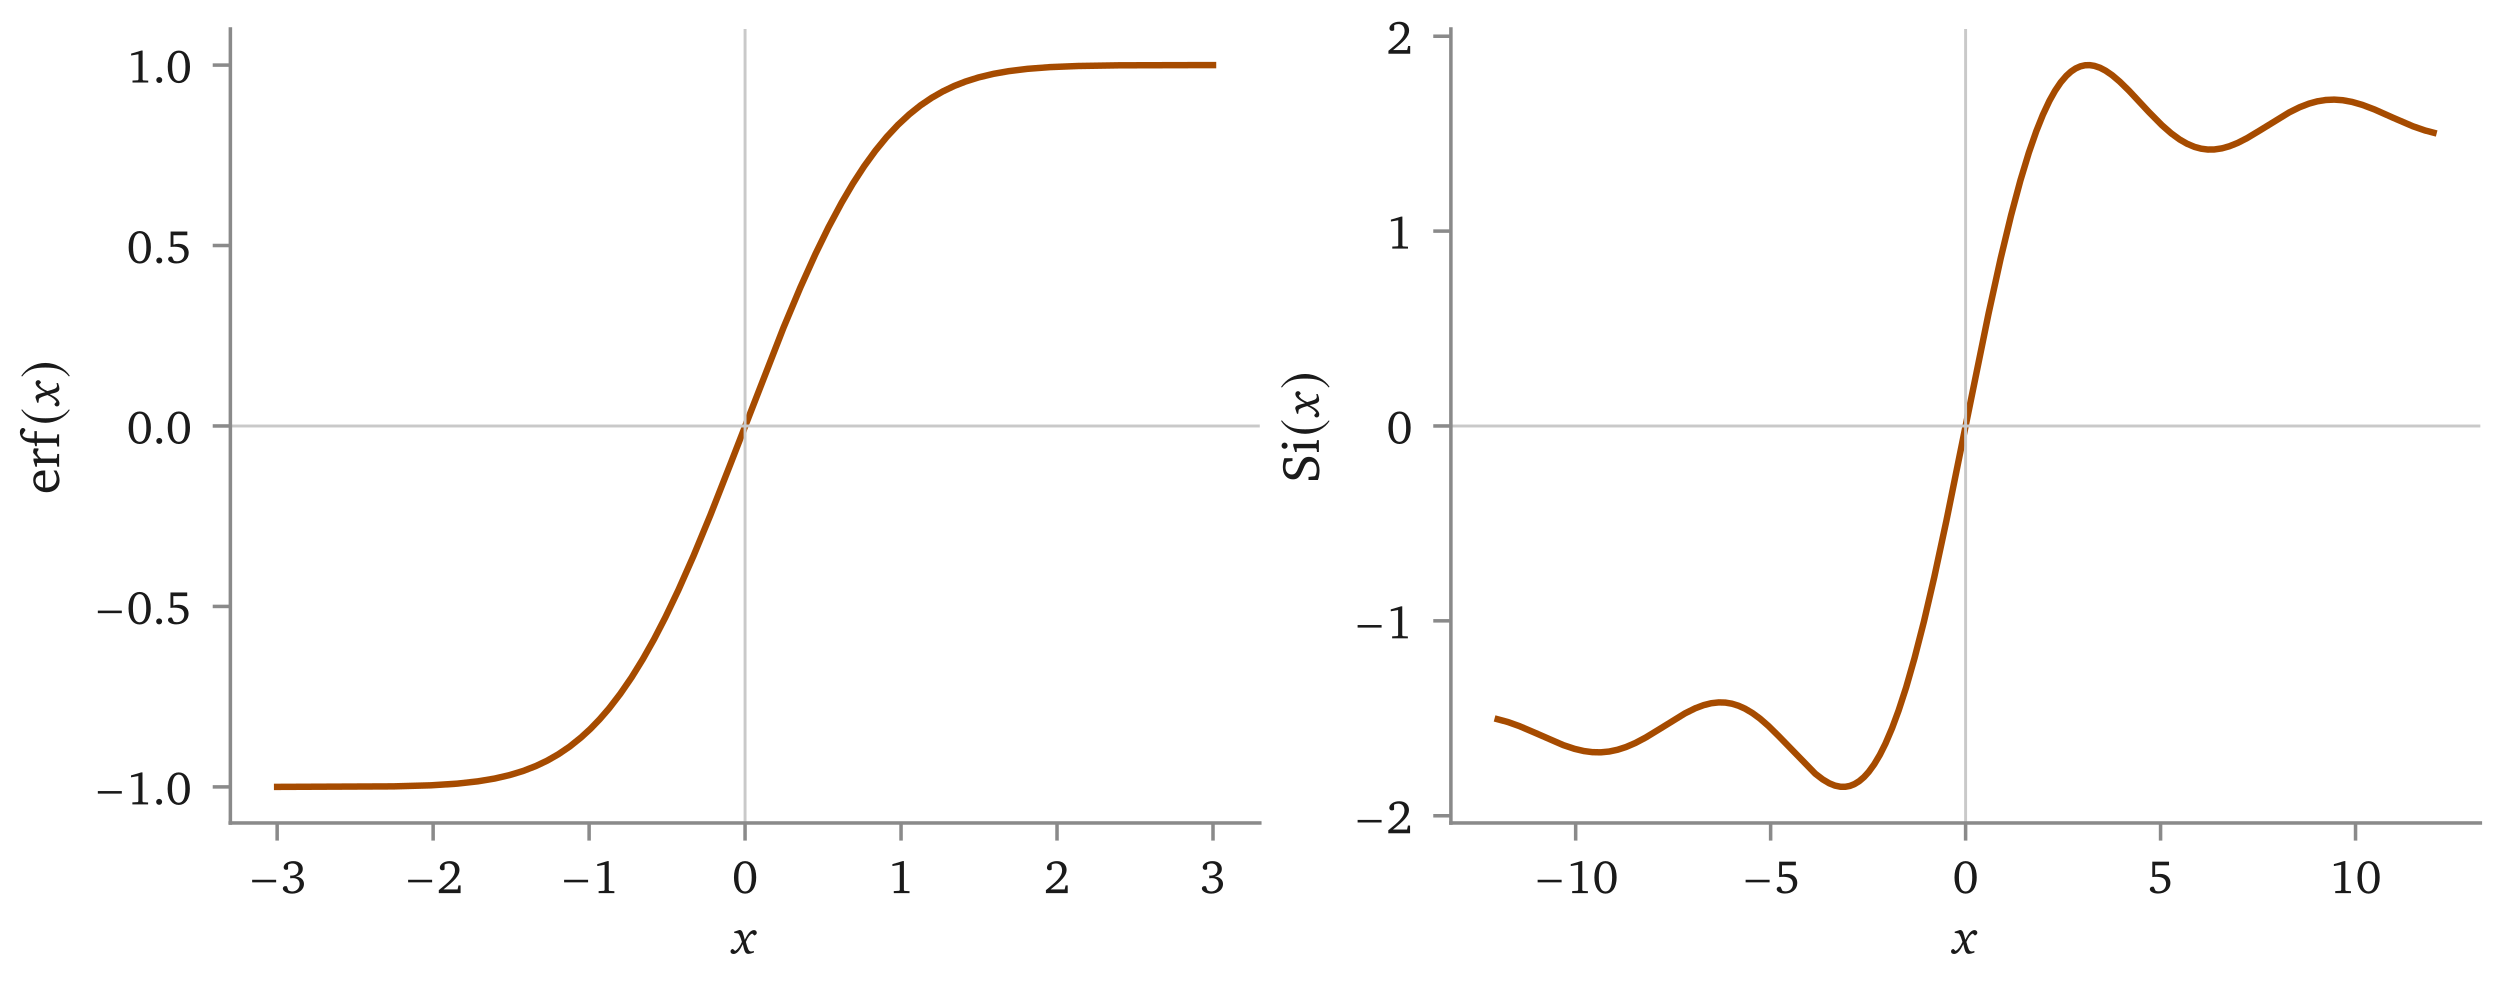
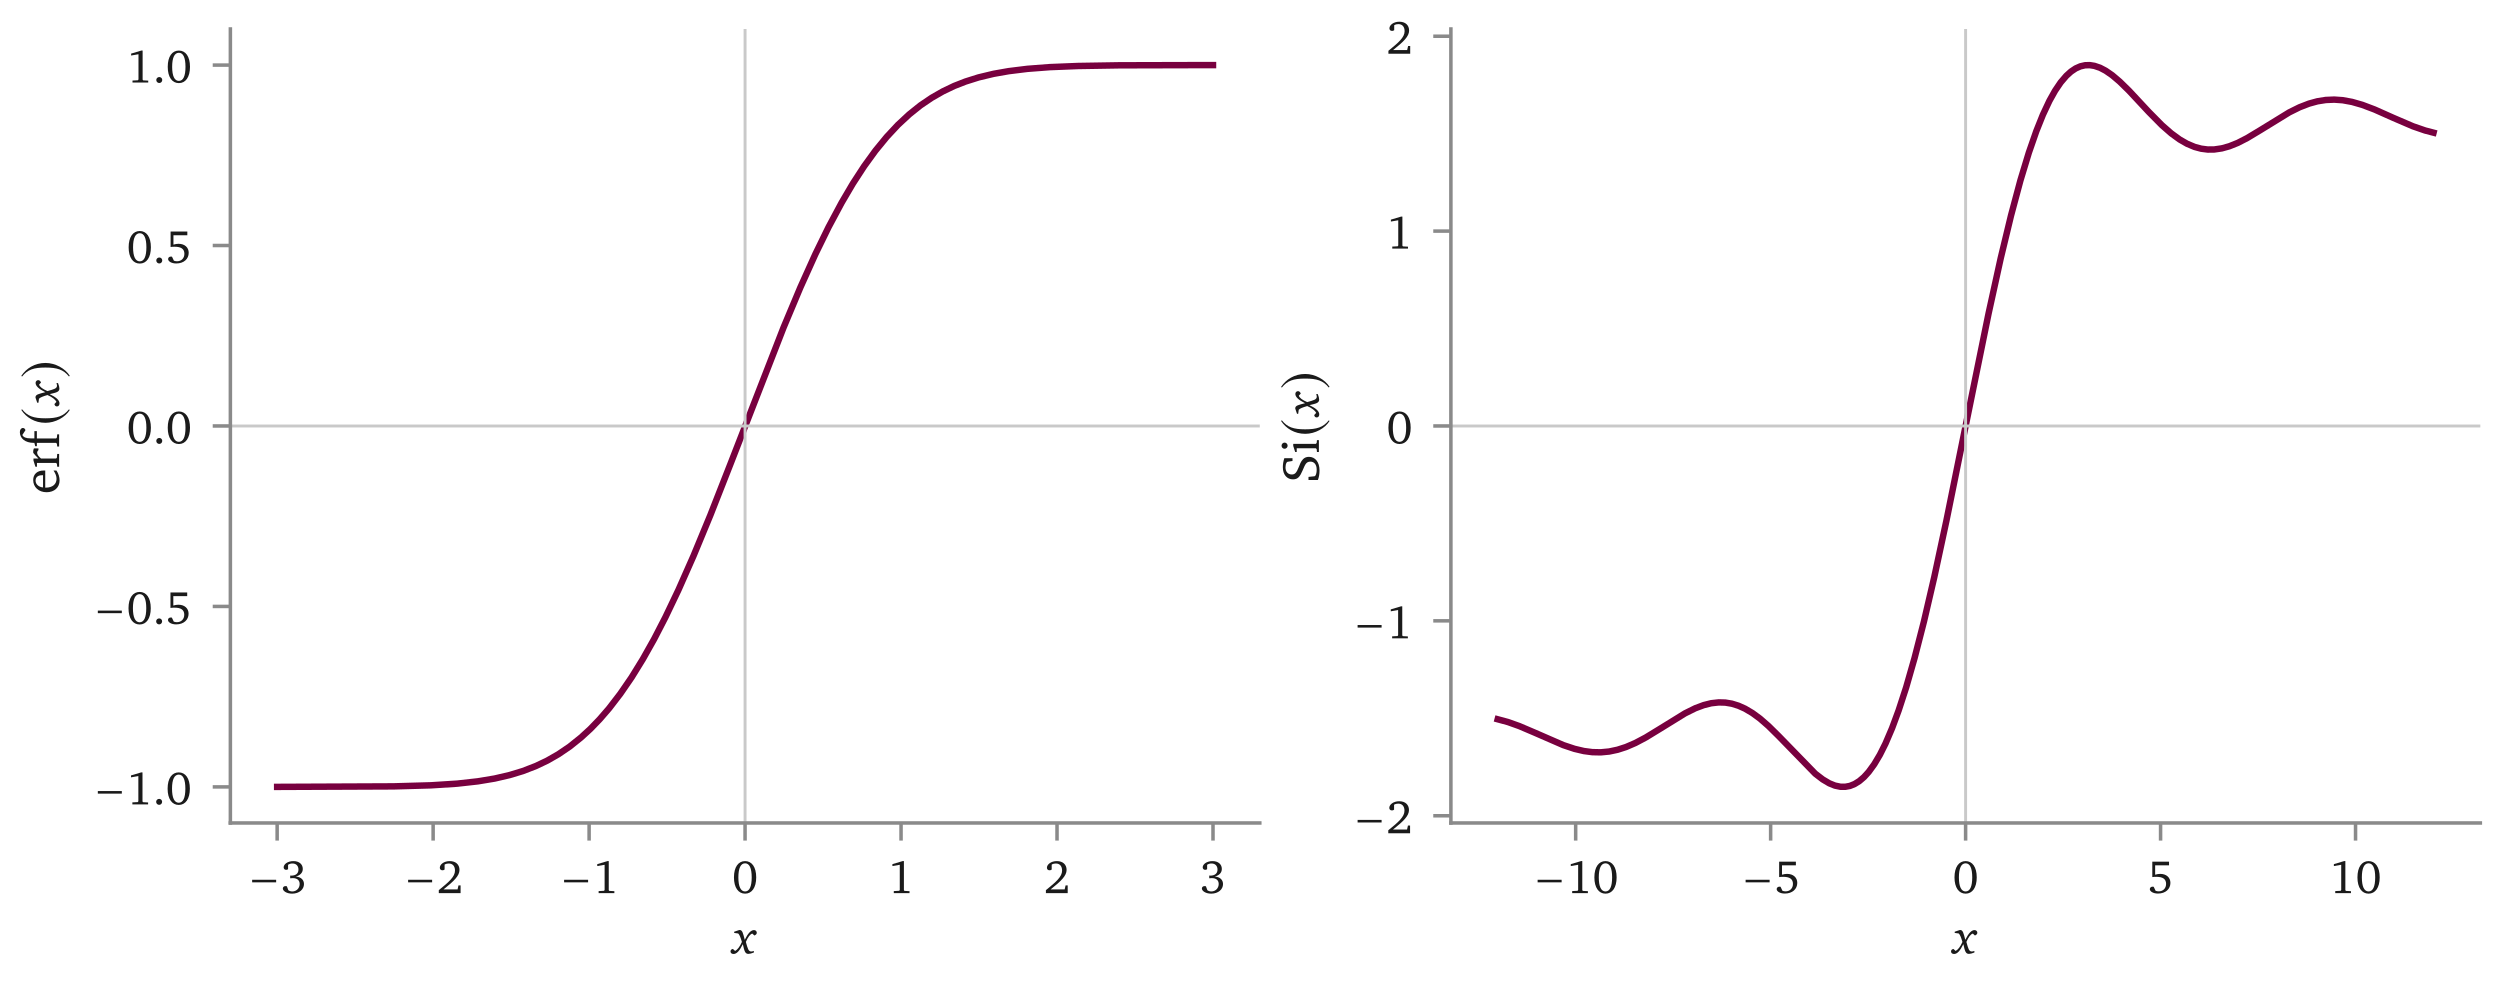
<svg xmlns="http://www.w3.org/2000/svg" xmlns:xlink="http://www.w3.org/1999/xlink" width="424.8pt" height="169.92pt" viewBox="0 0 424.8 169.92" version="1.2">
  <defs>
    <g>
      <symbol overflow="visible" id="glyph0-0">
        <path style="stroke:none;" d="" />
      </symbol>
      <symbol overflow="visible" id="glyph0-1">
        <path style="stroke:none;" d="M 4.578 -1.828 L 4.578 -2.266 L 0.5 -2.266 L 0.5 -1.828 Z M 4.578 -1.828 " />
      </symbol>
      <symbol overflow="visible" id="glyph1-0">
        <path style="stroke:none;" d="M 0.391 0 L 3.578 0 L 3.578 -4.25 L 0.391 -4.25 Z M 0.797 -0.391 L 0.797 -3.844 L 3.188 -3.844 L 3.188 -0.391 Z M 0.797 -0.391 " />
      </symbol>
      <symbol overflow="visible" id="glyph1-1">
        <path style="stroke:none;" d="M 2.531 -2.812 C 3.312 -3.031 3.719 -3.484 3.719 -4.109 C 3.719 -4.906 3.094 -5.438 2.141 -5.438 C 1.141 -5.438 0.469 -4.906 0.469 -4.375 C 0.469 -4.125 0.641 -3.953 0.891 -3.953 C 1.016 -3.953 1.125 -3.984 1.219 -4.062 L 1.219 -4.812 C 1.453 -4.969 1.703 -5.031 1.969 -5.031 C 2.594 -5.031 2.984 -4.625 2.984 -4 C 2.984 -3.359 2.562 -2.969 1.75 -2.969 C 1.703 -2.969 1.641 -2.984 1.578 -2.984 L 1.578 -2.516 C 1.734 -2.531 1.875 -2.547 2.016 -2.547 C 2.766 -2.547 3.188 -2.172 3.188 -1.547 C 3.188 -0.844 2.656 -0.281 1.938 -0.281 C 1.703 -0.281 1.469 -0.344 1.266 -0.484 L 1.016 -1.156 C 0.922 -1.188 0.844 -1.188 0.766 -1.188 C 0.516 -1.188 0.328 -1.016 0.328 -0.781 C 0.328 -0.375 0.953 0.094 1.906 0.094 C 3.125 0.094 3.922 -0.641 3.922 -1.531 C 3.922 -2.25 3.406 -2.75 2.531 -2.812 Z M 2.531 -2.812 " />
      </symbol>
      <symbol overflow="visible" id="glyph1-2">
        <path style="stroke:none;" d="M 1.125 -0.625 C 2.891 -2.031 3.844 -2.938 3.844 -3.938 C 3.844 -4.844 3.219 -5.438 2.188 -5.438 C 1.203 -5.438 0.5 -4.875 0.5 -4.312 C 0.5 -4.047 0.672 -3.875 0.953 -3.875 C 1.078 -3.875 1.188 -3.906 1.312 -4 L 1.312 -4.844 C 1.547 -4.984 1.781 -5.031 2.016 -5.031 C 2.672 -5.031 3.078 -4.594 3.078 -3.828 C 3.078 -2.781 2.078 -1.922 0.328 -0.5 L 0.328 0 L 4.031 0 L 4.031 -1.312 L 3.672 -1.312 L 3.516 -0.625 Z M 1.125 -0.625 " />
      </symbol>
      <symbol overflow="visible" id="glyph1-3">
        <path style="stroke:none;" d="M 2.484 -5.438 L 0.75 -4.922 L 0.75 -4.594 L 2 -4.812 L 2 -0.531 L 1.906 -0.391 L 0.984 -0.344 L 0.984 0 L 3.656 0 L 3.656 -0.328 L 2.797 -0.375 L 2.703 -0.5 L 2.703 -5.438 Z M 2.484 -5.438 " />
      </symbol>
      <symbol overflow="visible" id="glyph1-4">
        <path style="stroke:none;" d="M 2.219 -5.438 C 1.078 -5.438 0.328 -4.438 0.328 -2.672 C 0.328 -0.922 1.078 0.094 2.219 0.094 C 3.359 0.094 4.109 -0.922 4.109 -2.672 C 4.109 -4.438 3.359 -5.438 2.219 -5.438 Z M 2.219 -5.062 C 2.953 -5.062 3.344 -4.25 3.344 -2.672 C 3.344 -1.094 2.953 -0.281 2.219 -0.281 C 1.484 -0.281 1.078 -1.094 1.078 -2.672 C 1.078 -4.25 1.484 -5.062 2.219 -5.062 Z M 2.219 -5.062 " />
      </symbol>
      <symbol overflow="visible" id="glyph1-5">
        <path style="stroke:none;" d="M 1.109 -0.938 C 0.828 -0.938 0.594 -0.719 0.594 -0.438 C 0.594 -0.141 0.828 0.078 1.109 0.078 C 1.391 0.078 1.609 -0.156 1.609 -0.438 C 1.609 -0.719 1.391 -0.938 1.109 -0.938 Z M 1.109 -0.938 " />
      </symbol>
      <symbol overflow="visible" id="glyph1-6">
        <path style="stroke:none;" d="M 0.812 -5.344 L 0.812 -2.719 C 0.984 -2.75 1.219 -2.766 1.5 -2.766 C 2.609 -2.766 3.156 -2.391 3.156 -1.562 C 3.156 -0.828 2.656 -0.297 1.906 -0.297 C 1.734 -0.297 1.547 -0.328 1.375 -0.391 L 1.047 -1.078 C 0.969 -1.094 0.906 -1.094 0.859 -1.094 C 0.594 -1.094 0.391 -0.922 0.391 -0.672 C 0.391 -0.297 0.953 0.078 1.766 0.078 C 3.078 0.078 3.891 -0.703 3.891 -1.734 C 3.891 -2.641 3.219 -3.266 2.156 -3.266 C 1.891 -3.266 1.609 -3.219 1.297 -3.125 L 1.297 -4.719 L 3.656 -4.719 L 3.656 -5.344 Z M 0.812 -5.344 " />
      </symbol>
      <symbol overflow="visible" id="glyph2-0">
        <path style="stroke:none;" d="" />
      </symbol>
      <symbol overflow="visible" id="glyph2-1">
        <path style="stroke:none;" d="M 1.062 -4 L 0.234 -3.719 L 0.234 -3.516 L 0.922 -3.422 C 1.141 -3.219 1.328 -2.734 1.547 -1.984 C 1.203 -1.172 0.766 -0.641 0.391 -0.453 L 0.016 -0.797 C -0.234 -0.75 -0.391 -0.609 -0.391 -0.375 C -0.391 -0.109 -0.188 0.062 0.125 0.062 C 0.672 0.062 1.156 -0.484 1.703 -1.609 C 1.969 -0.438 2.078 0.047 2.656 0.047 C 2.875 0.047 3.188 -0.031 3.578 -0.188 L 3.578 -0.453 C 3.375 -0.391 3.234 -0.359 3.141 -0.359 C 2.641 -0.359 2.531 -0.875 2.219 -1.984 C 2.578 -2.828 2.938 -3.297 3.312 -3.406 L 3.672 -3.078 C 3.938 -3.188 4.078 -3.344 4.078 -3.547 C 4.078 -3.797 3.875 -4 3.609 -4 C 3.078 -4 2.578 -3.453 2.031 -2.344 C 1.734 -3.469 1.641 -4.016 1.156 -4.016 C 1.125 -4.016 1.094 -4 1.062 -4 Z M 1.062 -4 " />
      </symbol>
      <symbol overflow="visible" id="glyph3-0">
        <path style="stroke:none;" d="M 0 -0.453 L 0 -4.031 L -4.781 -4.031 L -4.781 -0.453 Z M -0.453 -0.891 L -4.328 -0.891 L -4.328 -3.594 L -0.453 -3.594 Z M -0.453 -0.891 " />
      </symbol>
      <symbol overflow="visible" id="glyph3-1">
        <path style="stroke:none;" d="M -0.953 -4.016 C -0.609 -3.5 -0.438 -3.062 -0.438 -2.609 C -0.438 -1.703 -1.109 -1.109 -2.266 -1.109 L -2.359 -1.109 L -2.359 -4.016 C -2.453 -4.016 -2.547 -4.016 -2.641 -4.016 C -3.734 -4.016 -4.406 -3.375 -4.406 -2.406 C -4.406 -1.203 -3.484 -0.328 -2.125 -0.328 C -0.812 -0.328 0.078 -1.141 0.078 -2.328 C 0.078 -2.891 -0.094 -3.484 -0.453 -4.016 Z M -2.734 -3.219 L -2.734 -1.141 C -3.5 -1.203 -4 -1.719 -4 -2.281 C -4 -2.891 -3.609 -3.219 -2.875 -3.219 Z M -2.734 -3.219 " />
      </symbol>
      <symbol overflow="visible" id="glyph3-2">
        <path style="stroke:none;" d="M 0 -0.266 L 0 -2.438 L -0.328 -2.438 L -0.375 -1.797 L -0.516 -1.656 L -3.078 -1.656 C -3.5 -2.016 -3.734 -2.328 -3.734 -2.625 C -3.734 -2.812 -3.656 -2.969 -3.516 -3.078 L -3.516 -3.375 L -4.281 -3.375 C -4.375 -3.188 -4.406 -3.016 -4.406 -2.828 C -4.406 -2.766 -4.406 -2.688 -4.391 -2.609 C -4.125 -2.281 -3.844 -1.969 -3.516 -1.656 L -4.359 -1.656 L -4.359 -1.312 L -4.031 -0.266 L -3.766 -0.266 L -3.766 -0.906 L -0.516 -0.906 L -0.375 -0.75 L -0.328 -0.266 Z M 0 -0.266 " />
      </symbol>
      <symbol overflow="visible" id="glyph3-3">
        <path style="stroke:none;" d="M 0 -0.266 L 0 -2.344 L -0.328 -2.344 L -0.375 -1.797 L -0.516 -1.641 L -3.781 -1.641 L -3.781 -2.891 L -4.203 -2.891 L -4.203 -1.656 L -4.859 -1.656 C -5.609 -1.656 -6.078 -1.844 -6.25 -2.234 L -5.719 -3.047 C -5.781 -3.281 -5.953 -3.422 -6.156 -3.422 C -6.453 -3.422 -6.672 -3.125 -6.672 -2.719 C -6.672 -1.656 -5.781 -0.891 -4.297 -0.891 L -4.203 -0.891 L -4.062 -0.328 L -3.781 -0.328 L -3.781 -0.891 L -0.516 -0.891 L -0.375 -0.734 L -0.328 -0.266 Z M 0 -0.266 " />
      </symbol>
      <symbol overflow="visible" id="glyph3-4">
        <path style="stroke:none;" d="M -0.172 -0.531 C 0 -0.953 0.109 -1.5 0.109 -2.156 C 0.109 -3.594 -0.641 -4.469 -1.688 -4.469 C -2.094 -4.469 -2.422 -4.344 -2.688 -4.078 C -3.078 -3.672 -3.234 -3.188 -3.422 -2.719 C -3.766 -1.906 -3.984 -1.469 -4.594 -1.469 C -5.25 -1.469 -5.672 -1.922 -5.672 -2.688 C -5.672 -3 -5.609 -3.281 -5.484 -3.5 L -5.344 -3.625 L -4.484 -3.766 L -4.484 -4.234 L -5.875 -4.234 C -6.047 -3.703 -6.125 -3.203 -6.125 -2.703 C -6.125 -1.438 -5.422 -0.641 -4.406 -0.641 C -3.531 -0.641 -3.203 -1.156 -2.766 -2.156 C -2.344 -3.125 -2.188 -3.656 -1.438 -3.656 C -0.812 -3.656 -0.375 -3.172 -0.375 -2.297 C -0.375 -1.891 -0.438 -1.547 -0.578 -1.297 L -0.719 -1.172 L -1.766 -1.062 L -1.766 -0.531 Z M -0.172 -0.531 " />
      </symbol>
      <symbol overflow="visible" id="glyph3-5">
        <path style="stroke:none;" d="M -6.344 -1.375 C -6.344 -1.094 -6.125 -0.859 -5.828 -0.859 C -5.547 -0.859 -5.312 -1.094 -5.312 -1.375 C -5.312 -1.672 -5.547 -1.906 -5.828 -1.906 C -6.109 -1.906 -6.344 -1.672 -6.344 -1.375 Z M -4.359 -1.344 L -4.031 -0.312 L -3.766 -0.312 L -3.766 -0.938 L -0.516 -0.938 L -0.375 -0.797 L -0.328 -0.312 L 0 -0.312 L 0 -2.328 L -0.328 -2.328 L -0.375 -1.844 L -0.516 -1.688 L -4.359 -1.688 Z M -4.359 -1.344 " />
      </symbol>
      <symbol overflow="visible" id="glyph4-0">
        <path style="stroke:none;" d="" />
      </symbol>
      <symbol overflow="visible" id="glyph4-1">
        <path style="stroke:none;" d="M -6.438 -2.641 C -5.594 -1.344 -4.141 -0.438 -2.312 -0.438 C -0.641 -0.438 1.047 -1.375 1.812 -2.625 L 1.672 -2.719 C 0.734 -1.547 -0.344 -1.203 -2.328 -1.203 C -4.328 -1.203 -5.359 -1.562 -6.281 -2.719 Z M -6.438 -2.641 " />
      </symbol>
      <symbol overflow="visible" id="glyph4-2">
        <path style="stroke:none;" d="M -6.438 -0.344 L -6.281 -0.266 C -5.359 -1.422 -4.328 -1.781 -2.328 -1.781 C -0.344 -1.781 0.734 -1.438 1.672 -0.266 L 1.812 -0.375 C 1.047 -1.609 -0.641 -2.562 -2.312 -2.562 C -4.141 -2.562 -5.594 -1.641 -6.438 -0.344 Z M -6.438 -0.344 " />
      </symbol>
      <symbol overflow="visible" id="glyph5-0">
        <path style="stroke:none;" d="" />
      </symbol>
      <symbol overflow="visible" id="glyph5-1">
        <path style="stroke:none;" d="M -4 -1.062 L -3.719 -0.234 L -3.516 -0.234 L -3.422 -0.922 C -3.219 -1.141 -2.734 -1.328 -1.984 -1.547 C -1.172 -1.203 -0.641 -0.766 -0.453 -0.391 L -0.797 -0.016 C -0.75 0.234 -0.609 0.391 -0.375 0.391 C -0.109 0.391 0.062 0.188 0.062 -0.125 C 0.062 -0.672 -0.484 -1.156 -1.609 -1.703 C -0.438 -1.969 0.047 -2.078 0.047 -2.656 C 0.047 -2.875 -0.031 -3.188 -0.188 -3.578 L -0.453 -3.578 C -0.391 -3.375 -0.359 -3.234 -0.359 -3.141 C -0.359 -2.641 -0.875 -2.531 -1.984 -2.219 C -2.828 -2.578 -3.297 -2.938 -3.406 -3.312 L -3.078 -3.672 C -3.188 -3.938 -3.344 -4.078 -3.547 -4.078 C -3.797 -4.078 -4 -3.875 -4 -3.609 C -4 -3.078 -3.453 -2.578 -2.344 -2.031 C -3.469 -1.734 -4.016 -1.641 -4.016 -1.156 C -4.016 -1.125 -4 -1.094 -4 -1.062 Z M -4 -1.062 " />
      </symbol>
    </g>
    <clipPath id="clip1">
      <path d="M 39.145 72 L 214.062 72 L 214.062 73 L 39.145 73 Z M 39.145 72 " />
    </clipPath>
    <clipPath id="clip2">
      <path d="M 126 4.926 L 127 4.926 L 127 139.84 L 126 139.84 Z M 126 4.926 " />
    </clipPath>
    <clipPath id="clip3">
      <path d="M 246.535 72 L 421.457 72 L 421.457 73 L 246.535 73 Z M 246.535 72 " />
    </clipPath>
    <clipPath id="clip4">
      <path d="M 333 4.926 L 335 4.926 L 335 139.84 L 333 139.84 Z M 333 4.926 " />
    </clipPath>
  </defs>
  <g id="surface1">
    <path style="fill:none;stroke-width:0.6;stroke-linecap:butt;stroke-linejoin:round;stroke:rgb(54.117%,54.117%,54.117%);stroke-opacity:1;stroke-miterlimit:10;" d="M 0 0.001 L 0 -3 " transform="matrix(0.999529,0,0,-0.999529,47.09328,139.8413)" />
    <g style="fill:rgb(10.196%,10.196%,10.196%);fill-opacity:1;">
      <use xlink:href="#glyph0-1" x="42.345" y="151.756" />
    </g>
    <g style="fill:rgb(10.196%,10.196%,10.196%);fill-opacity:1;">
      <use xlink:href="#glyph1-1" x="47.73" y="151.756" />
    </g>
    <path style="fill:none;stroke-width:0.6;stroke-linecap:butt;stroke-linejoin:round;stroke:rgb(54.117%,54.117%,54.117%);stroke-opacity:1;stroke-miterlimit:10;" d="M 0.001 0.001 L 0.001 -3 " transform="matrix(0.999529,0,0,-0.999529,73.59665,139.8413)" />
    <g style="fill:rgb(10.196%,10.196%,10.196%);fill-opacity:1;">
      <use xlink:href="#glyph0-1" x="68.848" y="151.756" />
    </g>
    <g style="fill:rgb(10.196%,10.196%,10.196%);fill-opacity:1;">
      <use xlink:href="#glyph1-2" x="74.233" y="151.756" />
    </g>
    <path style="fill:none;stroke-width:0.6;stroke-linecap:butt;stroke-linejoin:round;stroke:rgb(54.117%,54.117%,54.117%);stroke-opacity:1;stroke-miterlimit:10;" d="M 0.002 0.001 L 0.002 -3 " transform="matrix(0.999529,0,0,-0.999529,100.1,139.8413)" />
    <g style="fill:rgb(10.196%,10.196%,10.196%);fill-opacity:1;">
      <use xlink:href="#glyph0-1" x="95.351" y="151.756" />
    </g>
    <g style="fill:rgb(10.196%,10.196%,10.196%);fill-opacity:1;">
      <use xlink:href="#glyph1-3" x="100.736" y="151.756" />
    </g>
    <path style="fill:none;stroke-width:0.6;stroke-linecap:butt;stroke-linejoin:round;stroke:rgb(54.117%,54.117%,54.117%);stroke-opacity:1;stroke-miterlimit:10;" d="M -0.001 0.001 L -0.001 -3 " transform="matrix(0.999529,0,0,-0.999529,126.6023,139.8413)" />
    <g style="fill:rgb(10.196%,10.196%,10.196%);fill-opacity:1;">
      <use xlink:href="#glyph1-4" x="124.386" y="151.756" />
    </g>
    <path style="fill:none;stroke-width:0.6;stroke-linecap:butt;stroke-linejoin:round;stroke:rgb(54.117%,54.117%,54.117%);stroke-opacity:1;stroke-miterlimit:10;" d="M -0 0.001 L -0 -3 " transform="matrix(0.999529,0,0,-0.999529,153.1056,139.8413)" />
    <g style="fill:rgb(10.196%,10.196%,10.196%);fill-opacity:1;">
      <use xlink:href="#glyph1-3" x="150.889" y="151.756" />
    </g>
    <path style="fill:none;stroke-width:0.6;stroke-linecap:butt;stroke-linejoin:round;stroke:rgb(54.117%,54.117%,54.117%);stroke-opacity:1;stroke-miterlimit:10;" d="M 0 0.001 L 0 -3 " transform="matrix(0.999529,0,0,-0.999529,179.609,139.8413)" />
    <g style="fill:rgb(10.196%,10.196%,10.196%);fill-opacity:1;">
      <use xlink:href="#glyph1-2" x="177.392" y="151.756" />
    </g>
    <path style="fill:none;stroke-width:0.6;stroke-linecap:butt;stroke-linejoin:round;stroke:rgb(54.117%,54.117%,54.117%);stroke-opacity:1;stroke-miterlimit:10;" d="M 0.001 0.001 L 0.001 -3 " transform="matrix(0.999529,0,0,-0.999529,206.1124,139.8413)" />
    <g style="fill:rgb(10.196%,10.196%,10.196%);fill-opacity:1;">
      <use xlink:href="#glyph1-1" x="203.895" y="151.756" />
    </g>
    <g style="fill:rgb(10.196%,10.196%,10.196%);fill-opacity:1;">
      <use xlink:href="#glyph2-1" x="124.517" y="162.039" />
    </g>
    <path style="fill:none;stroke-width:0.6;stroke-linecap:butt;stroke-linejoin:round;stroke:rgb(54.117%,54.117%,54.117%);stroke-opacity:1;stroke-miterlimit:10;" d="M 0.002 -0 L -3 -0 " transform="matrix(0.999529,0,0,-0.999529,39.14282,133.7105)" />
    <g style="fill:rgb(10.196%,10.196%,10.196%);fill-opacity:1;">
      <use xlink:href="#glyph0-1" x="16.123" y="136.682" />
    </g>
    <g style="fill:rgb(10.196%,10.196%,10.196%);fill-opacity:1;">
      <use xlink:href="#glyph1-3" x="21.509" y="136.682" />
      <use xlink:href="#glyph1-5" x="25.938" y="136.682" />
      <use xlink:href="#glyph1-4" x="28.153" y="136.682" />
    </g>
    <path style="fill:none;stroke-width:0.6;stroke-linecap:butt;stroke-linejoin:round;stroke:rgb(54.117%,54.117%,54.117%);stroke-opacity:1;stroke-miterlimit:10;" d="M 0.002 -0.001 L -3 -0.001 " transform="matrix(0.999529,0,0,-0.999529,39.14282,103.0463)" />
    <g style="fill:rgb(10.196%,10.196%,10.196%);fill-opacity:1;">
      <use xlink:href="#glyph0-1" x="16.123" y="106.019" />
    </g>
    <g style="fill:rgb(10.196%,10.196%,10.196%);fill-opacity:1;">
      <use xlink:href="#glyph1-4" x="21.509" y="106.019" />
      <use xlink:href="#glyph1-5" x="25.938" y="106.019" />
      <use xlink:href="#glyph1-6" x="28.153" y="106.019" />
    </g>
    <path style="fill:none;stroke-width:0.6;stroke-linecap:butt;stroke-linejoin:round;stroke:rgb(54.117%,54.117%,54.117%);stroke-opacity:1;stroke-miterlimit:10;" d="M 0.002 0 L -3 0 " transform="matrix(0.999529,0,0,-0.999529,39.14282,72.38322)" />
    <g style="fill:rgb(10.196%,10.196%,10.196%);fill-opacity:1;">
      <use xlink:href="#glyph1-4" x="21.531" y="75.355" />
      <use xlink:href="#glyph1-5" x="25.96" y="75.355" />
      <use xlink:href="#glyph1-4" x="28.175" y="75.355" />
    </g>
    <path style="fill:none;stroke-width:0.6;stroke-linecap:butt;stroke-linejoin:round;stroke:rgb(54.117%,54.117%,54.117%);stroke-opacity:1;stroke-miterlimit:10;" d="M 0.002 0.001 L -3 0.001 " transform="matrix(0.999529,0,0,-0.999529,39.14282,41.72012)" />
    <g style="fill:rgb(10.196%,10.196%,10.196%);fill-opacity:1;">
      <use xlink:href="#glyph1-4" x="21.531" y="44.692" />
      <use xlink:href="#glyph1-5" x="25.96" y="44.692" />
      <use xlink:href="#glyph1-6" x="28.175" y="44.692" />
    </g>
    <path style="fill:none;stroke-width:0.6;stroke-linecap:butt;stroke-linejoin:round;stroke:rgb(54.117%,54.117%,54.117%);stroke-opacity:1;stroke-miterlimit:10;" d="M 0.002 -0.002 L -3 -0.002 " transform="matrix(0.999529,0,0,-0.999529,39.14282,11.05705)" />
    <g style="fill:rgb(10.196%,10.196%,10.196%);fill-opacity:1;">
      <use xlink:href="#glyph1-3" x="21.531" y="14.029" />
      <use xlink:href="#glyph1-5" x="25.96" y="14.029" />
      <use xlink:href="#glyph1-4" x="28.175" y="14.029" />
    </g>
    <g style="fill:rgb(10.196%,10.196%,10.196%);fill-opacity:1;">
      <use xlink:href="#glyph3-1" x="10.046" y="83.968" />
      <use xlink:href="#glyph3-2" x="10.046" y="79.568" />
      <use xlink:href="#glyph3-3" x="10.046" y="76.144" />
    </g>
    <g style="fill:rgb(10.196%,10.196%,10.196%);fill-opacity:1;">
      <use xlink:href="#glyph4-1" x="10.046" y="72.282" />
    </g>
    <g style="fill:rgb(10.196%,10.196%,10.196%);fill-opacity:1;">
      <use xlink:href="#glyph5-1" x="10.046" y="68.671" />
    </g>
    <g style="fill:rgb(10.196%,10.196%,10.196%);fill-opacity:1;">
      <use xlink:href="#glyph4-2" x="10.046" y="64.234" />
    </g>
-     <path style="fill:none;stroke-width:1.1;stroke-linecap:square;stroke-linejoin:round;stroke:rgb(65.097%,29.41%,0%);stroke-opacity:1;stroke-miterlimit:10;" d="M 47.116 36.15 L 66.883 36.236 L 73.257 36.416 L 77.724 36.701 L 81.23 37.092 L 84.098 37.569 L 86.65 38.163 L 88.882 38.839 L 91.113 39.702 L 93.028 40.613 L 94.939 41.707 L 96.854 43.009 L 98.765 44.541 L 100.36 46.002 L 101.954 47.655 L 103.549 49.5 L 105.46 51.986 L 107.375 54.772 L 109.286 57.871 L 111.201 61.275 L 113.112 64.976 L 115.343 69.65 L 117.895 75.418 L 120.764 82.351 L 124.269 91.278 L 133.199 114.23 L 136.068 121.069 L 138.62 126.728 L 140.851 131.296 L 143.083 135.47 L 144.994 138.722 L 146.909 141.665 L 148.82 144.299 L 150.735 146.636 L 152.646 148.687 L 154.561 150.466 L 156.472 151.998 L 158.387 153.295 L 160.298 154.389 L 162.209 155.304 L 164.124 156.054 L 166.356 156.758 L 168.908 157.371 L 171.456 157.821 L 174.645 158.215 L 178.471 158.508 L 183.254 158.7 L 190.269 158.817 L 205.253 158.856 L 206.21 158.856 " transform="matrix(0.999529,0,0,-0.999529,0,169.84)" />
+     <path style="fill:none;stroke-width:1.1;stroke-linecap:square;stroke-linejoin:round;stroke:rgb(47.057%,0%,24.704%);stroke-opacity:1;stroke-miterlimit:10;" d="M 47.116 36.15 L 66.883 36.236 L 73.257 36.416 L 77.724 36.701 L 81.23 37.092 L 84.098 37.569 L 86.65 38.163 L 88.882 38.839 L 91.113 39.702 L 93.028 40.613 L 94.939 41.707 L 96.854 43.009 L 98.765 44.541 L 100.36 46.002 L 101.954 47.655 L 103.549 49.5 L 105.46 51.986 L 107.375 54.772 L 109.286 57.871 L 111.201 61.275 L 113.112 64.976 L 115.343 69.65 L 117.895 75.418 L 120.764 82.351 L 124.269 91.278 L 133.199 114.23 L 136.068 121.069 L 138.62 126.728 L 140.851 131.296 L 143.083 135.47 L 144.994 138.722 L 146.909 141.665 L 148.82 144.299 L 150.735 146.636 L 152.646 148.687 L 154.561 150.466 L 156.472 151.998 L 158.387 153.295 L 160.298 154.389 L 162.209 155.304 L 164.124 156.054 L 166.356 156.758 L 168.908 157.371 L 171.456 157.821 L 174.645 158.215 L 178.471 158.508 L 183.254 158.7 L 190.269 158.817 L 205.253 158.856 L 206.21 158.856 " transform="matrix(0.999529,0,0,-0.999529,0,169.84)" />
    <g clip-path="url(#clip1)" clip-rule="nonzero">
      <path style="fill:none;stroke-width:0.5;stroke-linecap:square;stroke-linejoin:round;stroke:rgb(78.822%,78.822%,78.822%);stroke-opacity:1;stroke-miterlimit:10;" d="M 39.163 97.503 L 214.163 97.503 " transform="matrix(0.999529,0,0,-0.999529,0,169.84)" />
    </g>
    <g clip-path="url(#clip2)" clip-rule="nonzero">
      <path style="fill:none;stroke-width:0.5;stroke-linecap:square;stroke-linejoin:round;stroke:rgb(78.822%,78.822%,78.822%);stroke-opacity:1;stroke-miterlimit:10;" d="M 126.661 30.014 L 126.661 164.992 " transform="matrix(0.999529,0,0,-0.999529,0,169.84)" />
    </g>
    <path style="fill:none;stroke-width:0.6;stroke-linecap:square;stroke-linejoin:miter;stroke:rgb(54.117%,54.117%,54.117%);stroke-opacity:1;stroke-miterlimit:10;" d="M 39.163 30.014 L 39.163 164.992 " transform="matrix(0.999529,0,0,-0.999529,0,169.84)" />
    <path style="fill:none;stroke-width:0.6;stroke-linecap:square;stroke-linejoin:miter;stroke:rgb(54.117%,54.117%,54.117%);stroke-opacity:1;stroke-miterlimit:10;" d="M 39.163 30.014 L 214.163 30.014 " transform="matrix(0.999529,0,0,-0.999529,0,169.84)" />
    <path style="fill:none;stroke-width:0.6;stroke-linecap:butt;stroke-linejoin:round;stroke:rgb(54.117%,54.117%,54.117%);stroke-opacity:1;stroke-miterlimit:10;" d="M -0.001 0.001 L -0.001 -3 " transform="matrix(0.999529,0,0,-0.999529,267.7394,139.8413)" />
    <g style="fill:rgb(10.196%,10.196%,10.196%);fill-opacity:1;">
      <use xlink:href="#glyph0-1" x="260.773" y="151.756" />
    </g>
    <g style="fill:rgb(10.196%,10.196%,10.196%);fill-opacity:1;">
      <use xlink:href="#glyph1-3" x="266.159" y="151.756" />
      <use xlink:href="#glyph1-4" x="270.588" y="151.756" />
    </g>
    <path style="fill:none;stroke-width:0.6;stroke-linecap:butt;stroke-linejoin:round;stroke:rgb(54.117%,54.117%,54.117%);stroke-opacity:1;stroke-miterlimit:10;" d="M -0.001 0.001 L -0.001 -3 " transform="matrix(0.999529,0,0,-0.999529,300.8678,139.8413)" />
    <g style="fill:rgb(10.196%,10.196%,10.196%);fill-opacity:1;">
      <use xlink:href="#glyph0-1" x="296.116" y="151.756" />
    </g>
    <g style="fill:rgb(10.196%,10.196%,10.196%);fill-opacity:1;">
      <use xlink:href="#glyph1-6" x="301.501" y="151.756" />
    </g>
    <path style="fill:none;stroke-width:0.6;stroke-linecap:butt;stroke-linejoin:round;stroke:rgb(54.117%,54.117%,54.117%);stroke-opacity:1;stroke-miterlimit:10;" d="M -0.001 0.001 L -0.001 -3 " transform="matrix(0.999529,0,0,-0.999529,333.9973,139.8413)" />
    <g style="fill:rgb(10.196%,10.196%,10.196%);fill-opacity:1;">
      <use xlink:href="#glyph1-4" x="331.779" y="151.756" />
    </g>
    <path style="fill:none;stroke-width:0.6;stroke-linecap:butt;stroke-linejoin:round;stroke:rgb(54.117%,54.117%,54.117%);stroke-opacity:1;stroke-miterlimit:10;" d="M -0.001 0.001 L -0.001 -3 " transform="matrix(0.999529,0,0,-0.999529,367.1257,139.8413)" />
    <g style="fill:rgb(10.196%,10.196%,10.196%);fill-opacity:1;">
      <use xlink:href="#glyph1-6" x="364.906" y="151.756" />
    </g>
    <path style="fill:none;stroke-width:0.6;stroke-linecap:butt;stroke-linejoin:round;stroke:rgb(54.117%,54.117%,54.117%);stroke-opacity:1;stroke-miterlimit:10;" d="M -0 0.001 L -0 -3 " transform="matrix(0.999529,0,0,-0.999529,400.2541,139.8413)" />
    <g style="fill:rgb(10.196%,10.196%,10.196%);fill-opacity:1;">
      <use xlink:href="#glyph1-3" x="395.82" y="151.756" />
      <use xlink:href="#glyph1-4" x="400.249" y="151.756" />
    </g>
    <g style="fill:rgb(10.196%,10.196%,10.196%);fill-opacity:1;">
      <use xlink:href="#glyph2-1" x="331.91" y="162.039" />
    </g>
    <path style="fill:none;stroke-width:0.6;stroke-linecap:butt;stroke-linejoin:round;stroke:rgb(54.117%,54.117%,54.117%);stroke-opacity:1;stroke-miterlimit:10;" d="M -0.002 -0.002 L -2.999 -0.002 " transform="matrix(0.999529,0,0,-0.999529,246.5367,138.6114)" />
    <g style="fill:rgb(10.196%,10.196%,10.196%);fill-opacity:1;">
      <use xlink:href="#glyph0-1" x="230.184" y="141.583" />
    </g>
    <g style="fill:rgb(10.196%,10.196%,10.196%);fill-opacity:1;">
      <use xlink:href="#glyph1-2" x="235.569" y="141.583" />
    </g>
    <path style="fill:none;stroke-width:0.6;stroke-linecap:butt;stroke-linejoin:round;stroke:rgb(54.117%,54.117%,54.117%);stroke-opacity:1;stroke-miterlimit:10;" d="M -0.002 0.001 L -2.999 0.001 " transform="matrix(0.999529,0,0,-0.999529,246.5367,105.4973)" />
    <g style="fill:rgb(10.196%,10.196%,10.196%);fill-opacity:1;">
      <use xlink:href="#glyph0-1" x="230.184" y="108.469" />
    </g>
    <g style="fill:rgb(10.196%,10.196%,10.196%);fill-opacity:1;">
      <use xlink:href="#glyph1-3" x="235.569" y="108.469" />
    </g>
    <path style="fill:none;stroke-width:0.6;stroke-linecap:butt;stroke-linejoin:round;stroke:rgb(54.117%,54.117%,54.117%);stroke-opacity:1;stroke-miterlimit:10;" d="M -0.002 0 L -2.999 0 " transform="matrix(0.999529,0,0,-0.999529,246.5367,72.38322)" />
    <g style="fill:rgb(10.196%,10.196%,10.196%);fill-opacity:1;">
      <use xlink:href="#glyph1-4" x="235.591" y="75.355" />
    </g>
    <path style="fill:none;stroke-width:0.6;stroke-linecap:butt;stroke-linejoin:round;stroke:rgb(54.117%,54.117%,54.117%);stroke-opacity:1;stroke-miterlimit:10;" d="M -0.002 -0 L -2.999 -0 " transform="matrix(0.999529,0,0,-0.999529,246.5367,39.26911)" />
    <g style="fill:rgb(10.196%,10.196%,10.196%);fill-opacity:1;">
      <use xlink:href="#glyph1-3" x="235.591" y="42.241" />
    </g>
    <path style="fill:none;stroke-width:0.6;stroke-linecap:butt;stroke-linejoin:round;stroke:rgb(54.117%,54.117%,54.117%);stroke-opacity:1;stroke-miterlimit:10;" d="M -0.002 -0.001 L -2.999 -0.001 " transform="matrix(0.999529,0,0,-0.999529,246.5367,6.155002)" />
    <g style="fill:rgb(10.196%,10.196%,10.196%);fill-opacity:1;">
      <use xlink:href="#glyph1-2" x="235.591" y="9.128" />
    </g>
    <g style="fill:rgb(10.196%,10.196%,10.196%);fill-opacity:1;">
      <use xlink:href="#glyph3-4" x="224.105" y="82.095" />
      <use xlink:href="#glyph3-5" x="224.105" y="77.112" />
    </g>
    <g style="fill:rgb(10.196%,10.196%,10.196%);fill-opacity:1;">
      <use xlink:href="#glyph4-1" x="224.105" y="74.154" />
    </g>
    <g style="fill:rgb(10.196%,10.196%,10.196%);fill-opacity:1;">
      <use xlink:href="#glyph5-1" x="224.105" y="70.543" />
    </g>
    <g style="fill:rgb(10.196%,10.196%,10.196%);fill-opacity:1;">
      <use xlink:href="#glyph4-2" x="224.105" y="66.107" />
    </g>
-     <path style="fill:none;stroke-width:1.1;stroke-linecap:square;stroke-linejoin:round;stroke:rgb(65.097%,29.41%,0%);stroke-opacity:1;stroke-miterlimit:10;" d="M 254.608 47.644 L 256.359 47.171 L 258.27 46.491 L 260.818 45.404 L 265.754 43.255 L 267.665 42.618 L 269.26 42.243 L 270.694 42.055 L 272.124 42.024 L 273.558 42.161 L 274.993 42.465 L 276.427 42.927 L 278.018 43.614 L 279.768 44.541 L 282.156 45.998 L 286.459 48.652 L 288.21 49.52 L 289.644 50.055 L 290.918 50.372 L 292.192 50.512 L 293.306 50.481 L 294.42 50.293 L 295.534 49.949 L 296.651 49.449 L 297.925 48.695 L 299.199 47.757 L 300.63 46.51 L 302.384 44.779 L 308.594 38.393 L 309.868 37.416 L 310.982 36.756 L 311.94 36.369 L 312.893 36.17 L 313.691 36.166 L 314.488 36.314 L 315.281 36.635 L 316.078 37.131 L 316.876 37.811 L 317.673 38.69 L 318.627 40.003 L 319.584 41.614 L 320.538 43.521 L 321.651 46.127 L 322.765 49.137 L 324.043 53.056 L 325.473 58.051 L 327.068 64.257 L 328.819 71.78 L 330.89 81.406 L 334.075 97.104 L 338.058 116.629 L 340.125 126.036 L 341.88 133.309 L 343.47 139.245 L 344.904 143.97 L 346.179 147.636 L 347.292 150.415 L 348.406 152.787 L 349.364 154.499 L 350.317 155.91 L 351.275 157.031 L 352.072 157.754 L 352.865 158.286 L 353.663 158.641 L 354.46 158.825 L 355.257 158.848 L 356.05 158.723 L 357.008 158.399 L 357.961 157.899 L 359.079 157.129 L 360.349 156.05 L 361.944 154.487 L 365.289 150.899 L 367.517 148.644 L 369.111 147.249 L 370.542 146.206 L 371.816 145.475 L 373.094 144.939 L 374.207 144.642 L 375.321 144.498 L 376.435 144.51 L 377.709 144.697 L 378.983 145.053 L 380.417 145.627 L 382.008 146.444 L 384.239 147.785 L 389.175 150.817 L 390.926 151.685 L 392.521 152.302 L 393.955 152.697 L 395.385 152.924 L 396.82 152.986 L 398.254 152.885 L 399.844 152.595 L 401.599 152.091 L 403.667 151.31 L 406.852 149.891 L 410.197 148.453 L 412.268 147.738 L 413.702 147.363 " transform="matrix(0.999529,0,0,-0.999529,0,169.84)" />
+     <path style="fill:none;stroke-width:1.1;stroke-linecap:square;stroke-linejoin:round;stroke:rgb(47.057%,0%,24.704%);stroke-opacity:1;stroke-miterlimit:10;" d="M 254.608 47.644 L 256.359 47.171 L 258.27 46.491 L 260.818 45.404 L 265.754 43.255 L 267.665 42.618 L 269.26 42.243 L 270.694 42.055 L 272.124 42.024 L 273.558 42.161 L 274.993 42.465 L 276.427 42.927 L 278.018 43.614 L 279.768 44.541 L 282.156 45.998 L 286.459 48.652 L 288.21 49.52 L 289.644 50.055 L 290.918 50.372 L 292.192 50.512 L 293.306 50.481 L 294.42 50.293 L 295.534 49.949 L 296.651 49.449 L 297.925 48.695 L 299.199 47.757 L 300.63 46.51 L 302.384 44.779 L 308.594 38.393 L 309.868 37.416 L 310.982 36.756 L 311.94 36.369 L 312.893 36.17 L 313.691 36.166 L 314.488 36.314 L 315.281 36.635 L 316.078 37.131 L 316.876 37.811 L 317.673 38.69 L 318.627 40.003 L 319.584 41.614 L 320.538 43.521 L 321.651 46.127 L 322.765 49.137 L 324.043 53.056 L 325.473 58.051 L 327.068 64.257 L 328.819 71.78 L 330.89 81.406 L 334.075 97.104 L 338.058 116.629 L 340.125 126.036 L 341.88 133.309 L 343.47 139.245 L 344.904 143.97 L 346.179 147.636 L 347.292 150.415 L 348.406 152.787 L 349.364 154.499 L 350.317 155.91 L 351.275 157.031 L 352.072 157.754 L 352.865 158.286 L 353.663 158.641 L 354.46 158.825 L 355.257 158.848 L 356.05 158.723 L 357.008 158.399 L 357.961 157.899 L 359.079 157.129 L 360.349 156.05 L 361.944 154.487 L 365.289 150.899 L 367.517 148.644 L 369.111 147.249 L 370.542 146.206 L 371.816 145.475 L 373.094 144.939 L 374.207 144.642 L 375.321 144.498 L 376.435 144.51 L 377.709 144.697 L 378.983 145.053 L 380.417 145.627 L 382.008 146.444 L 384.239 147.785 L 389.175 150.817 L 390.926 151.685 L 392.521 152.302 L 393.955 152.697 L 395.385 152.924 L 396.82 152.986 L 398.254 152.885 L 399.844 152.595 L 401.599 152.091 L 403.667 151.31 L 406.852 149.891 L 410.197 148.453 L 412.268 147.738 L 413.702 147.363 " transform="matrix(0.999529,0,0,-0.999529,0,169.84)" />
    <g clip-path="url(#clip3)" clip-rule="nonzero">
      <path style="fill:none;stroke-width:0.5;stroke-linecap:square;stroke-linejoin:round;stroke:rgb(78.822%,78.822%,78.822%);stroke-opacity:1;stroke-miterlimit:10;" d="M 246.651 97.503 L 421.655 97.503 " transform="matrix(0.999529,0,0,-0.999529,0,169.84)" />
    </g>
    <g clip-path="url(#clip4)" clip-rule="nonzero">
      <path style="fill:none;stroke-width:0.5;stroke-linecap:square;stroke-linejoin:round;stroke:rgb(78.822%,78.822%,78.822%);stroke-opacity:1;stroke-miterlimit:10;" d="M 334.153 30.014 L 334.153 164.992 " transform="matrix(0.999529,0,0,-0.999529,0,169.84)" />
    </g>
    <path style="fill:none;stroke-width:0.6;stroke-linecap:square;stroke-linejoin:miter;stroke:rgb(54.117%,54.117%,54.117%);stroke-opacity:1;stroke-miterlimit:10;" d="M 246.651 30.014 L 246.651 164.992 " transform="matrix(0.999529,0,0,-0.999529,0,169.84)" />
    <path style="fill:none;stroke-width:0.6;stroke-linecap:square;stroke-linejoin:miter;stroke:rgb(54.117%,54.117%,54.117%);stroke-opacity:1;stroke-miterlimit:10;" d="M 246.651 30.014 L 421.655 30.014 " transform="matrix(0.999529,0,0,-0.999529,0,169.84)" />
  </g>
</svg>
